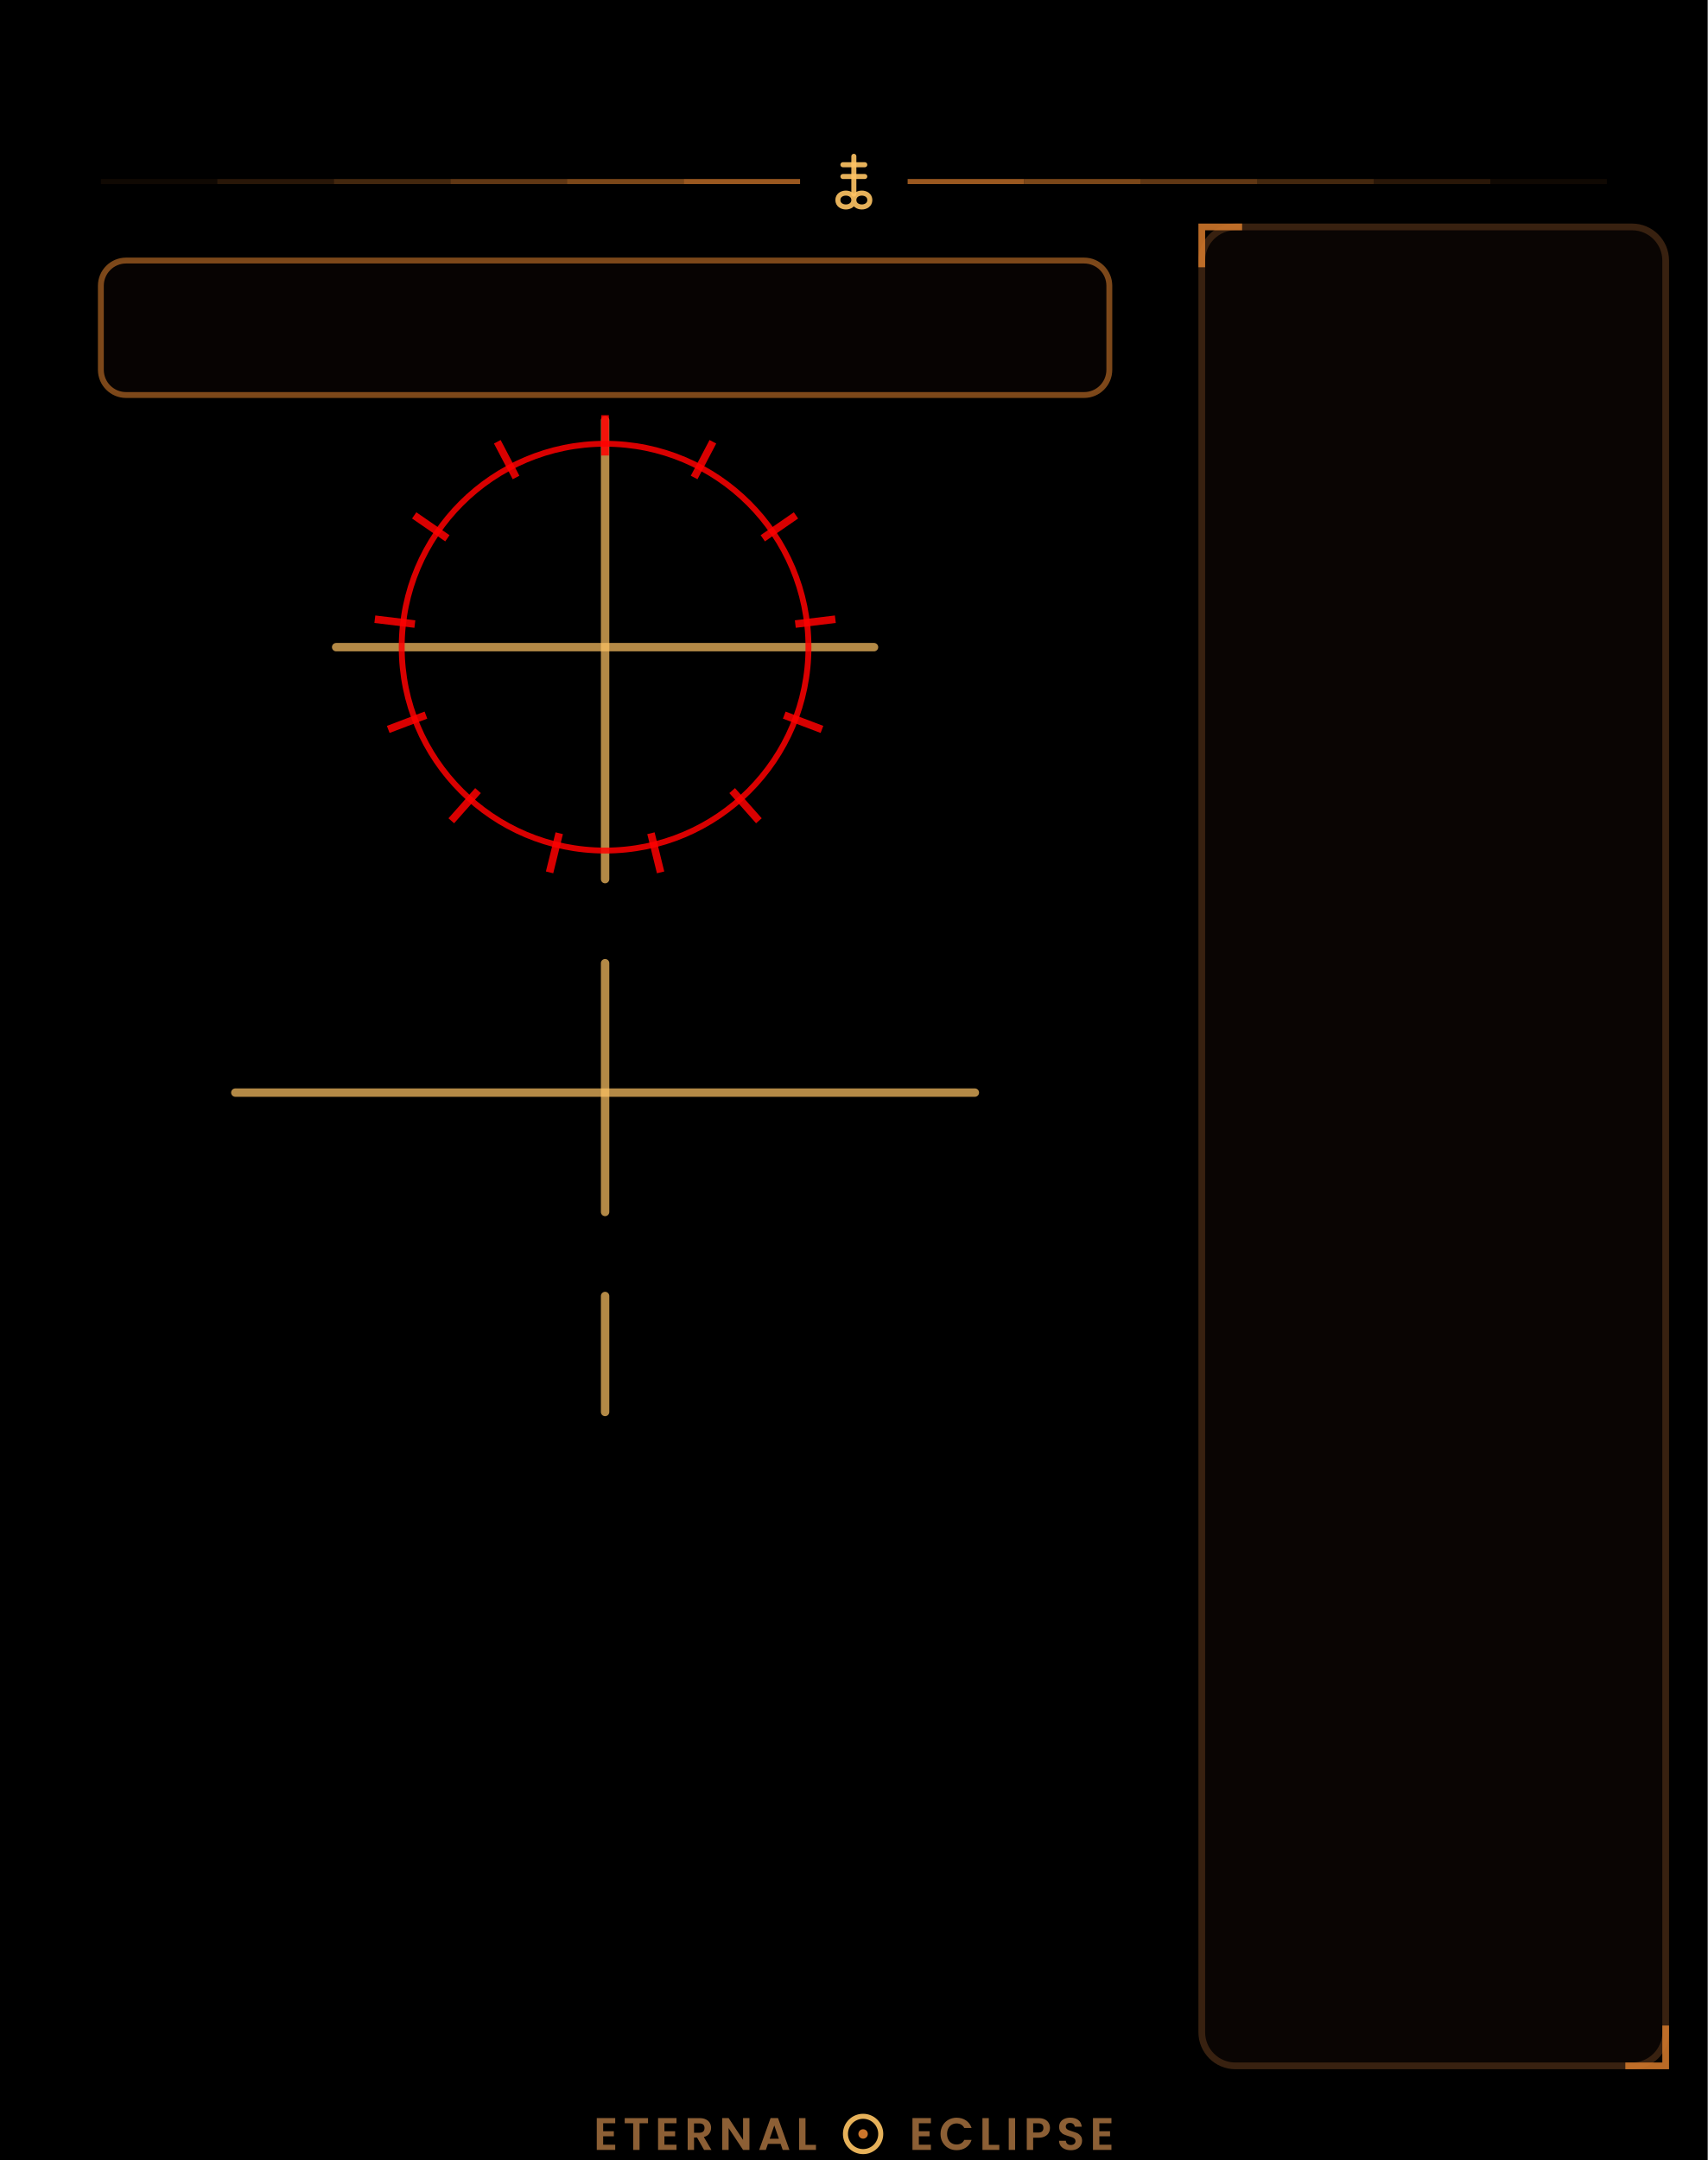
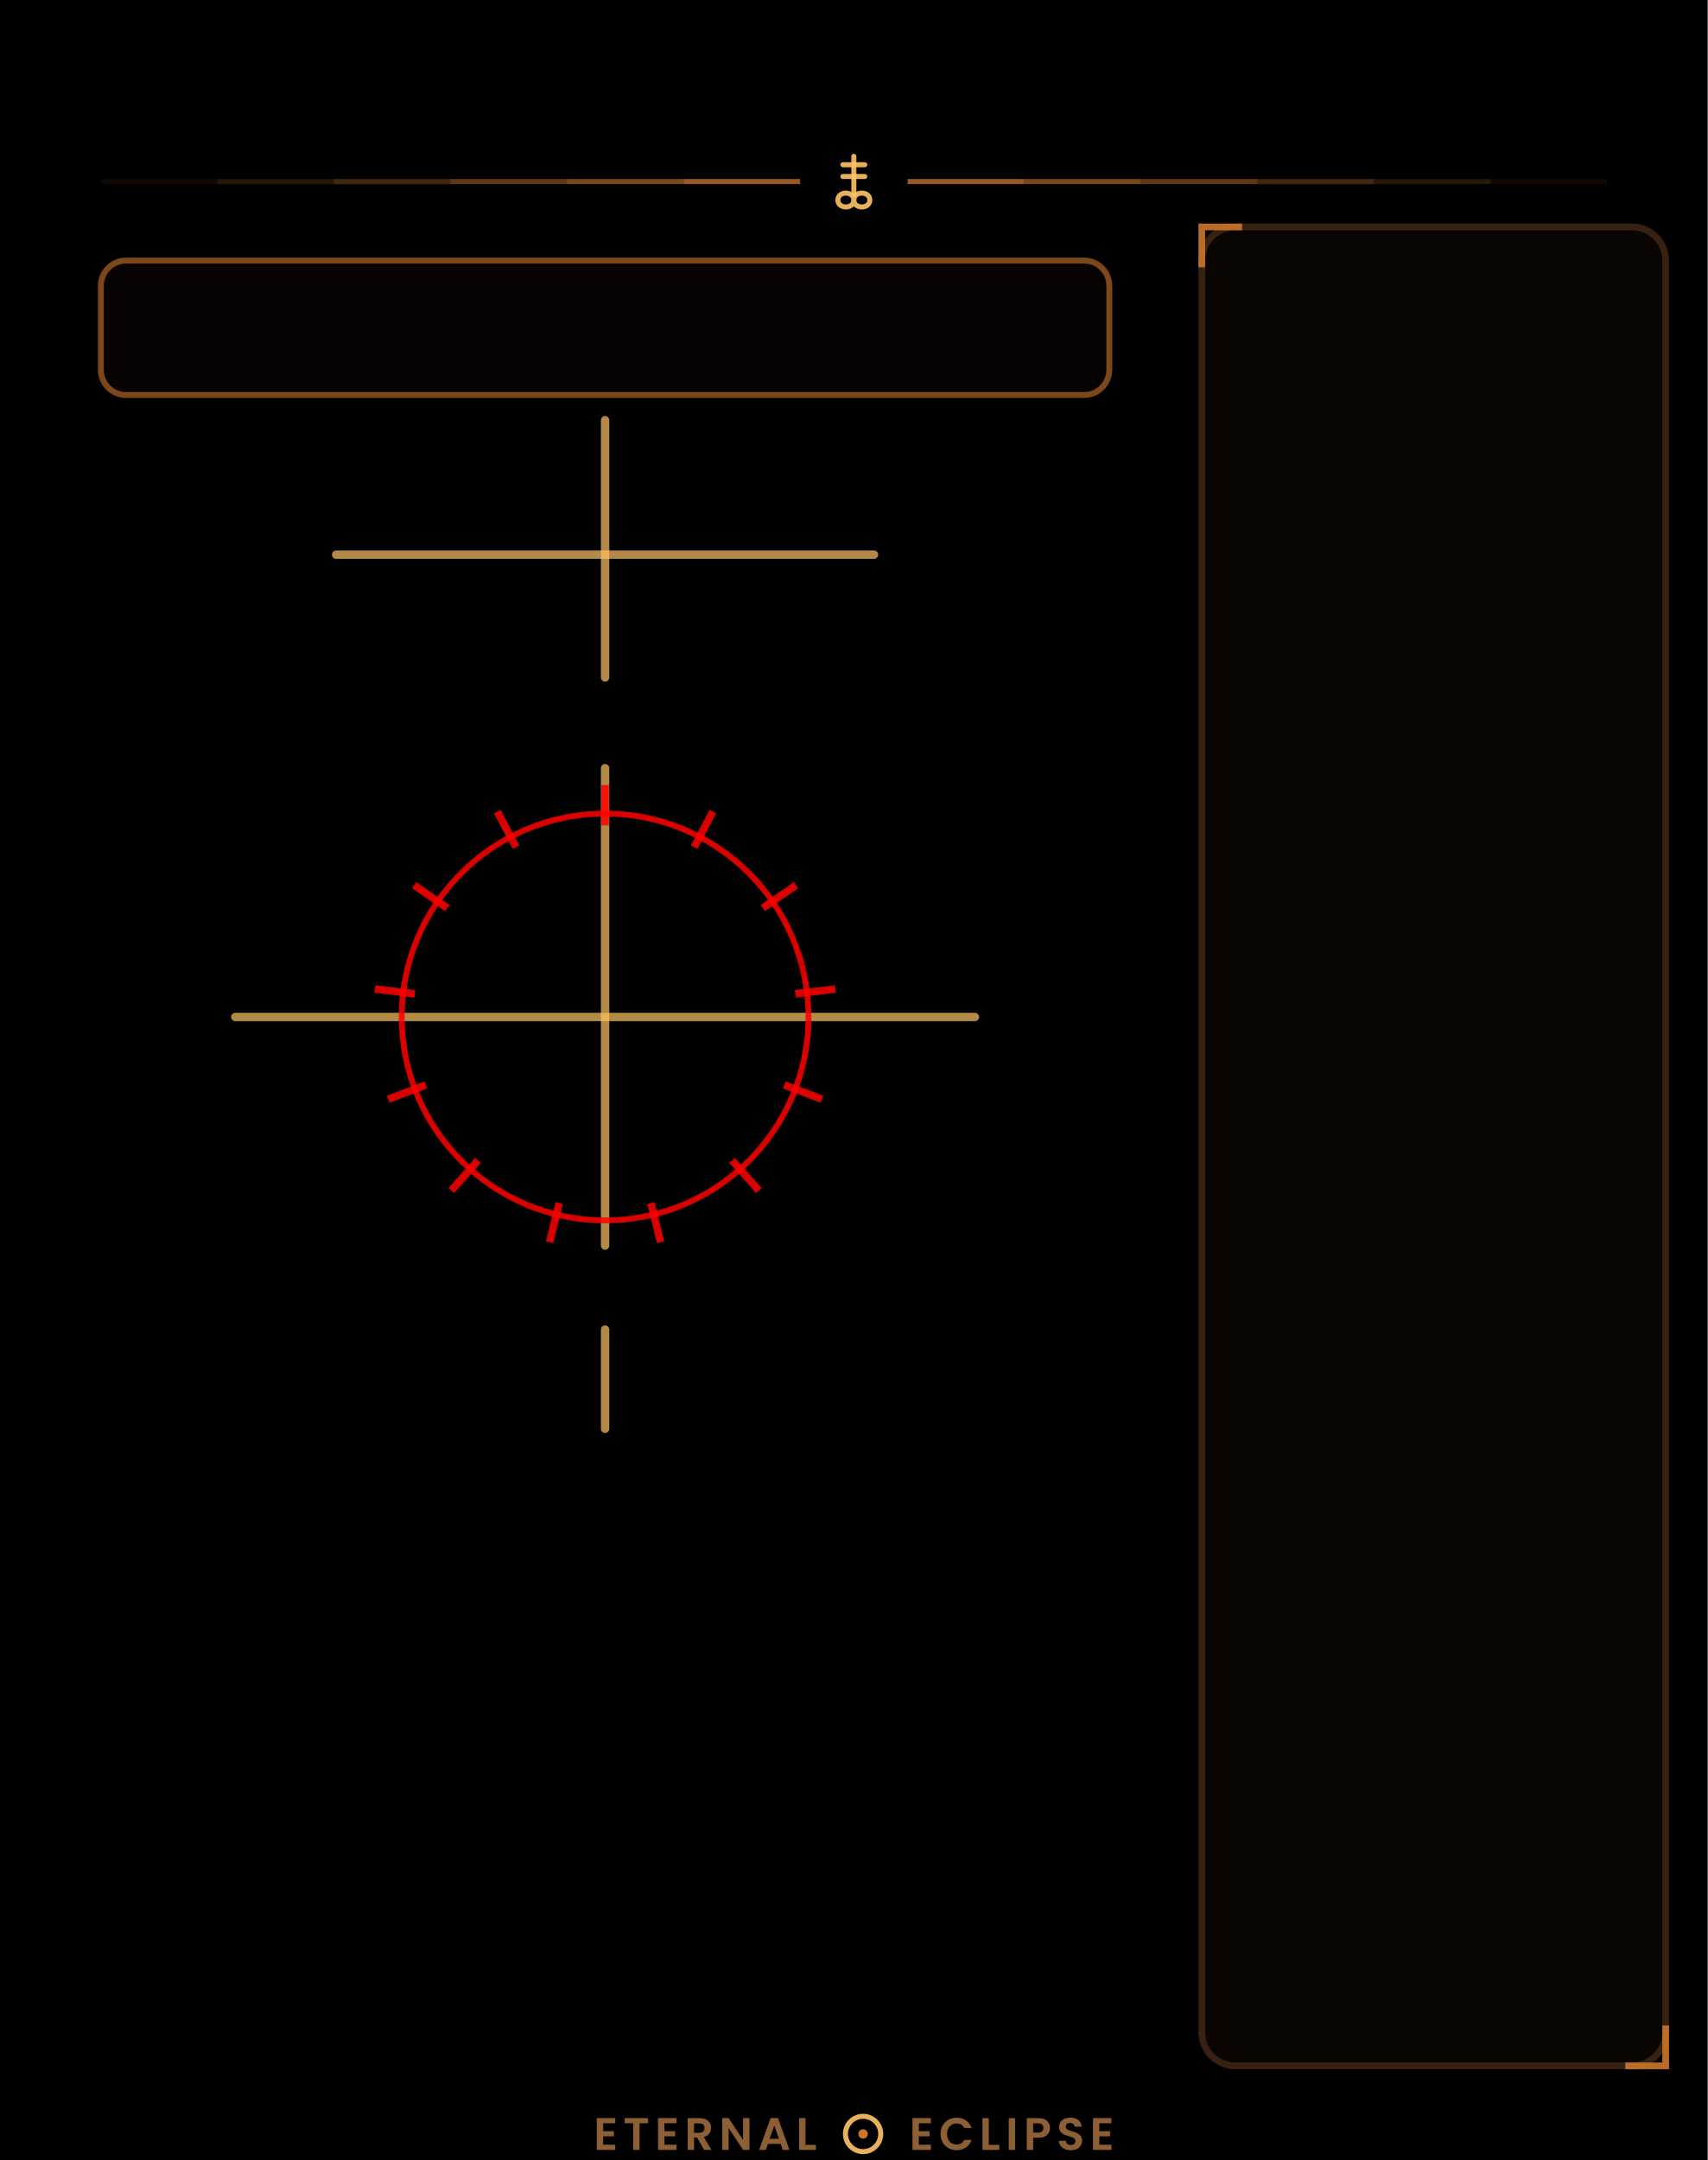
<svg xmlns="http://www.w3.org/2000/svg" width="101.6mm" height="128.5mm" viewBox="0 0 101.6 128.5">
  <rect x="0" y="0" width="101.6" height="128.5" fill="#000000" />
  <g stroke="#cd762b" stroke-width="0.3">
    <line x1="6.00" y1="10.8" x2="12.93" y2="10.8" stroke-opacity="0.08" />
    <line x1="12.93" y1="10.8" x2="19.87" y2="10.8" stroke-opacity="0.2" />
    <line x1="19.87" y1="10.8" x2="26.80" y2="10.8" stroke-opacity="0.33" />
    <line x1="26.80" y1="10.8" x2="33.73" y2="10.8" stroke-opacity="0.47" />
    <line x1="33.73" y1="10.8" x2="40.67" y2="10.8" stroke-opacity="0.6" />
    <line x1="40.67" y1="10.8" x2="47.60" y2="10.8" stroke-opacity="0.75" />
    <line x1="54.00" y1="10.8" x2="60.93" y2="10.8" stroke-opacity="0.75" />
    <line x1="60.93" y1="10.8" x2="67.87" y2="10.8" stroke-opacity="0.6" />
    <line x1="67.87" y1="10.8" x2="74.80" y2="10.8" stroke-opacity="0.47" />
    <line x1="74.80" y1="10.8" x2="81.73" y2="10.8" stroke-opacity="0.33" />
    <line x1="81.73" y1="10.8" x2="88.67" y2="10.8" stroke-opacity="0.2" />
    <line x1="88.67" y1="10.8" x2="95.60" y2="10.8" stroke-opacity="0.08" />
  </g>
  <g transform="translate(50.8 10.8)" fill="none" stroke="#ffc464" stroke-width="0.3" stroke-opacity="0.9" stroke-linecap="round">
    <line x1="0" y1="-1.5" x2="0" y2="0.75" />
    <line x1="-0.65" y1="-1.0" x2="0.65" y2="-1.0" />
    <line x1="-0.65" y1="-0.3" x2="0.65" y2="-0.3" />
    <path d="M -0.95,1.1 C -0.95,0.55 0,0.55 0,1.1 C 0,1.65 0.95,1.65 0.95,1.1 C 0.95,0.55 0,0.55 0,1.1 C 0,1.65 -0.95,1.65 -0.95,1.1 Z" />
  </g>
  <rect x="6" y="15.5" width="60" height="8" rx="1.5" fill="#070302" stroke="#cd762b" stroke-width="0.35" stroke-opacity="0.6" />
  <rect x="71.5" y="13.5" width="27.6" height="109.4" rx="2" fill="#0a0503" stroke="#382110" stroke-width="0.4" />
  <g fill="none" stroke="#cd762b" stroke-width="0.4" stroke-opacity="0.9">
    <path d="M 71.5,15.9 L 71.5,13.5 L 73.9,13.5" />
    <path d="M 99.1,120.5 L 99.1,122.9 L 96.7,122.9" />
  </g>
  <g stroke="#ffc464" stroke-opacity="0.7" stroke-width="0.5" stroke-linecap="round">
-     <line x1="36" y1="25.0" x2="36" y2="52.3" />
-     <line x1="36" y1="57.3" x2="36" y2="72.1" />
-     <line x1="36" y1="77.1" x2="36" y2="84.0" />
-     <line x1="20" y1="38.5" x2="52" y2="38.5" />
-     <line x1="14" y1="65.0" x2="58" y2="65.0" />
+     <line x1="36" y1="25.0" x2="36" y2="40.3" />
+     <line x1="36" y1="45.7" x2="36" y2="74.1" />
+     <line x1="36" y1="79.1" x2="36" y2="85.0" />
+     <line x1="20" y1="33.0" x2="52" y2="33.0" />
+     <line x1="14" y1="60.5" x2="58" y2="60.5" />
  </g>
-   <g transform="translate(36 38.5)" stroke="#ff0000" stroke-opacity="0.85" fill="none">
+   <g transform="translate(36 60.5)" stroke="#ff0000" stroke-opacity="0.85" fill="none">
    <circle cx="0" cy="0" r="12.1" stroke-width="0.35" />
    <g stroke-width="0.45">
      <line x1="0.000" y1="-11.400" x2="0.000" y2="-13.800" />
      <line x1="5.298" y1="-10.094" x2="6.413" y2="-12.219" />
      <line x1="9.382" y1="-6.476" x2="11.357" y2="-7.839" />
      <line x1="11.317" y1="-1.374" x2="13.699" y2="-1.663" />
      <line x1="10.659" y1="4.042" x2="12.903" y2="4.894" />
      <line x1="7.560" y1="8.533" x2="9.151" y2="10.329" />
      <line x1="2.728" y1="11.069" x2="3.303" y2="13.399" />
      <line x1="-2.728" y1="11.069" x2="-3.303" y2="13.399" />
      <line x1="-7.560" y1="8.533" x2="-9.151" y2="10.329" />
      <line x1="-10.659" y1="4.042" x2="-12.903" y2="4.894" />
      <line x1="-11.317" y1="-1.374" x2="-13.699" y2="-1.663" />
      <line x1="-9.382" y1="-6.476" x2="-11.357" y2="-7.839" />
      <line x1="-5.298" y1="-10.094" x2="-6.413" y2="-12.219" />
    </g>
  </g>
  <g transform="translate(50.8 127.9)">
    <g fill="#9c6a3b" fill-opacity="0.9">
      <path d="M-14.915 -1.586V-1.111H-14.278V-0.810H-14.915V-0.309H-14.197V0.000H-15.295V-1.895H-14.197V-1.586Z" />
      <path d="M-12.245 -1.892V-1.586H-12.750V0.000H-13.129V-1.586H-13.633V-1.892Z" />
      <path d="M-11.270 -1.586V-1.111H-10.633V-0.810H-11.270V-0.309H-10.551V0.000H-11.649V-1.895H-10.551V-1.586Z" />
      <path d="M-8.911 0.000 -9.329 -0.737H-9.508V0.000H-9.887V-1.892H-9.177Q-8.957 -1.892 -8.803 -1.815Q-8.648 -1.737 -8.571 -1.606Q-8.494 -1.474 -8.494 -1.312Q-8.494 -1.125 -8.602 -0.974Q-8.711 -0.824 -8.925 -0.767L-8.472 0.000ZM-9.508 -1.022H-9.190Q-9.036 -1.022 -8.960 -1.096Q-8.884 -1.171 -8.884 -1.304Q-8.884 -1.434 -8.960 -1.506Q-9.036 -1.577 -9.190 -1.577H-9.508Z" />
      <path d="M-6.212 0.000H-6.591L-7.450 -1.298V0.000H-7.830V-1.895H-7.450L-6.591 -0.594V-1.895H-6.212Z" />
      <path d="M-4.357 -0.360H-5.111L-5.236 0.000H-5.634L-4.954 -1.895H-4.512L-3.832 0.000H-4.233ZM-4.460 -0.664 -4.734 -1.455 -5.008 -0.664Z" />
      <path d="M-2.877 -0.301H-2.254V0.000H-3.257V-1.892H-2.877Z" />
      <path d="M3.867 -1.586V-1.111H4.504V-0.810H3.867V-0.309H4.585V0.000H3.487V-1.895H4.585V-1.586Z" />
      <path d="M6.117 -1.916Q6.434 -1.916 6.672 -1.754Q6.911 -1.591 7.006 -1.304H6.569Q6.504 -1.439 6.386 -1.507Q6.268 -1.575 6.114 -1.575Q5.948 -1.575 5.820 -1.498Q5.691 -1.420 5.619 -1.279Q5.547 -1.138 5.547 -0.949Q5.547 -0.762 5.619 -0.619Q5.691 -0.477 5.820 -0.400Q5.948 -0.323 6.114 -0.323Q6.268 -0.323 6.386 -0.392Q6.504 -0.461 6.569 -0.596H7.006Q6.911 -0.306 6.673 -0.145Q6.436 0.016 6.117 0.016Q5.845 0.016 5.627 -0.107Q5.409 -0.230 5.283 -0.450Q5.157 -0.669 5.157 -0.949Q5.157 -1.228 5.283 -1.449Q5.409 -1.670 5.627 -1.793Q5.845 -1.916 6.117 -1.916Z" />
      <path d="M8.030 -0.301H8.654V0.000H7.651V-1.892H8.030Z" />
      <path d="M9.594 -1.892V0.000H9.215V-1.892Z" />
      <path d="M10.985 -0.726H10.668V0.000H10.288V-1.892H10.985Q11.204 -1.892 11.359 -1.816Q11.513 -1.740 11.591 -1.607Q11.668 -1.474 11.668 -1.306Q11.668 -1.155 11.596 -1.022Q11.524 -0.889 11.371 -0.808Q11.218 -0.726 10.985 -0.726ZM11.278 -1.306Q11.278 -1.583 10.969 -1.583H10.668V-1.033H10.969Q11.126 -1.033 11.202 -1.104Q11.278 -1.176 11.278 -1.306Z" />
      <path d="M12.207 -0.545H12.614Q12.622 -0.428 12.697 -0.360Q12.771 -0.293 12.901 -0.293Q13.034 -0.293 13.110 -0.356Q13.186 -0.420 13.186 -0.523Q13.186 -0.607 13.134 -0.661Q13.083 -0.716 13.006 -0.747Q12.928 -0.778 12.793 -0.816Q12.609 -0.870 12.493 -0.923Q12.378 -0.976 12.296 -1.083Q12.213 -1.190 12.213 -1.369Q12.213 -1.537 12.297 -1.661Q12.381 -1.786 12.533 -1.853Q12.685 -1.919 12.880 -1.919Q13.172 -1.919 13.355 -1.777Q13.538 -1.634 13.557 -1.380H13.140Q13.134 -1.477 13.057 -1.541Q12.980 -1.605 12.853 -1.605Q12.741 -1.605 12.675 -1.548Q12.609 -1.491 12.609 -1.382Q12.609 -1.306 12.659 -1.256Q12.709 -1.206 12.783 -1.175Q12.858 -1.144 12.994 -1.103Q13.178 -1.049 13.294 -0.995Q13.411 -0.941 13.495 -0.832Q13.579 -0.724 13.579 -0.548Q13.579 -0.396 13.500 -0.266Q13.422 -0.136 13.270 -0.058Q13.118 0.019 12.909 0.019Q12.712 0.019 12.553 -0.049Q12.395 -0.117 12.302 -0.244Q12.210 -0.371 12.207 -0.545Z" />
      <path d="M14.606 -1.586V-1.111H15.243V-0.810H14.606V-0.309H15.325V0.000H14.227V-1.895H15.325V-1.586Z" />
    </g>
    <circle cx="0.550" cy="-0.950" r="1.05" fill="none" stroke="#ffc464" stroke-width="0.3" stroke-opacity="0.9" />
    <circle cx="0.550" cy="-0.950" r="0.28" fill="#cd762b" />
  </g>
</svg>
